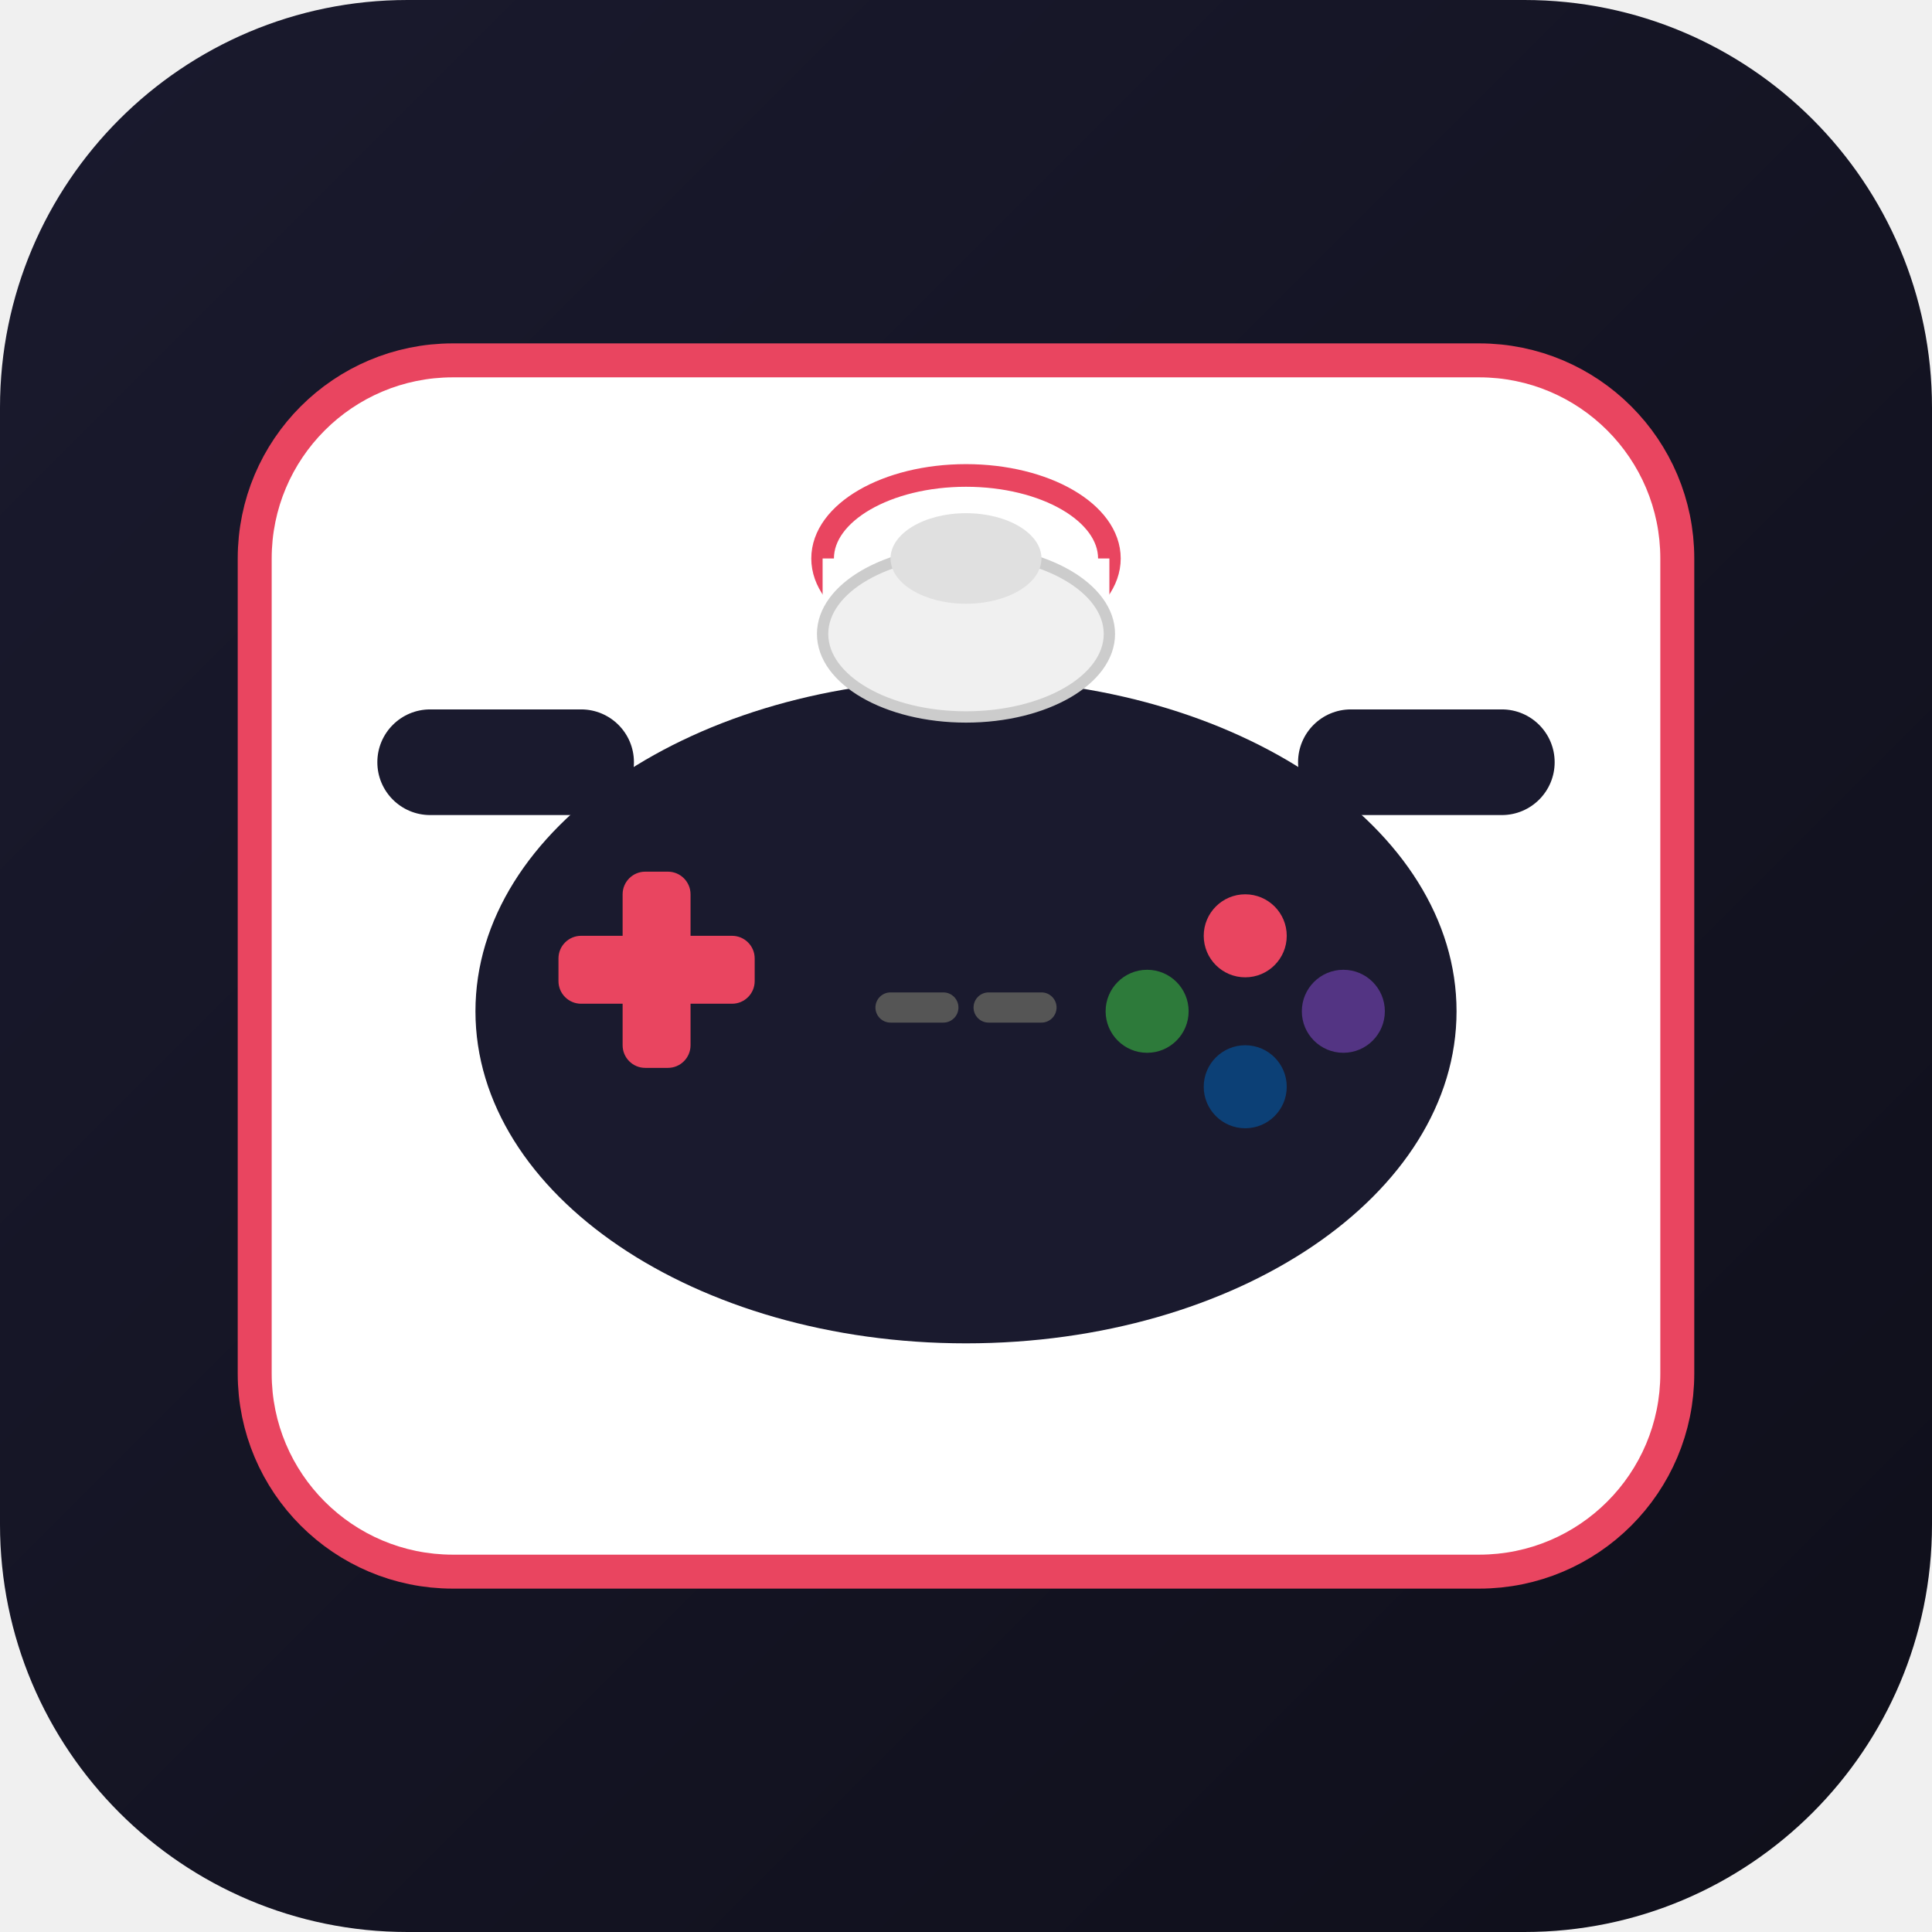
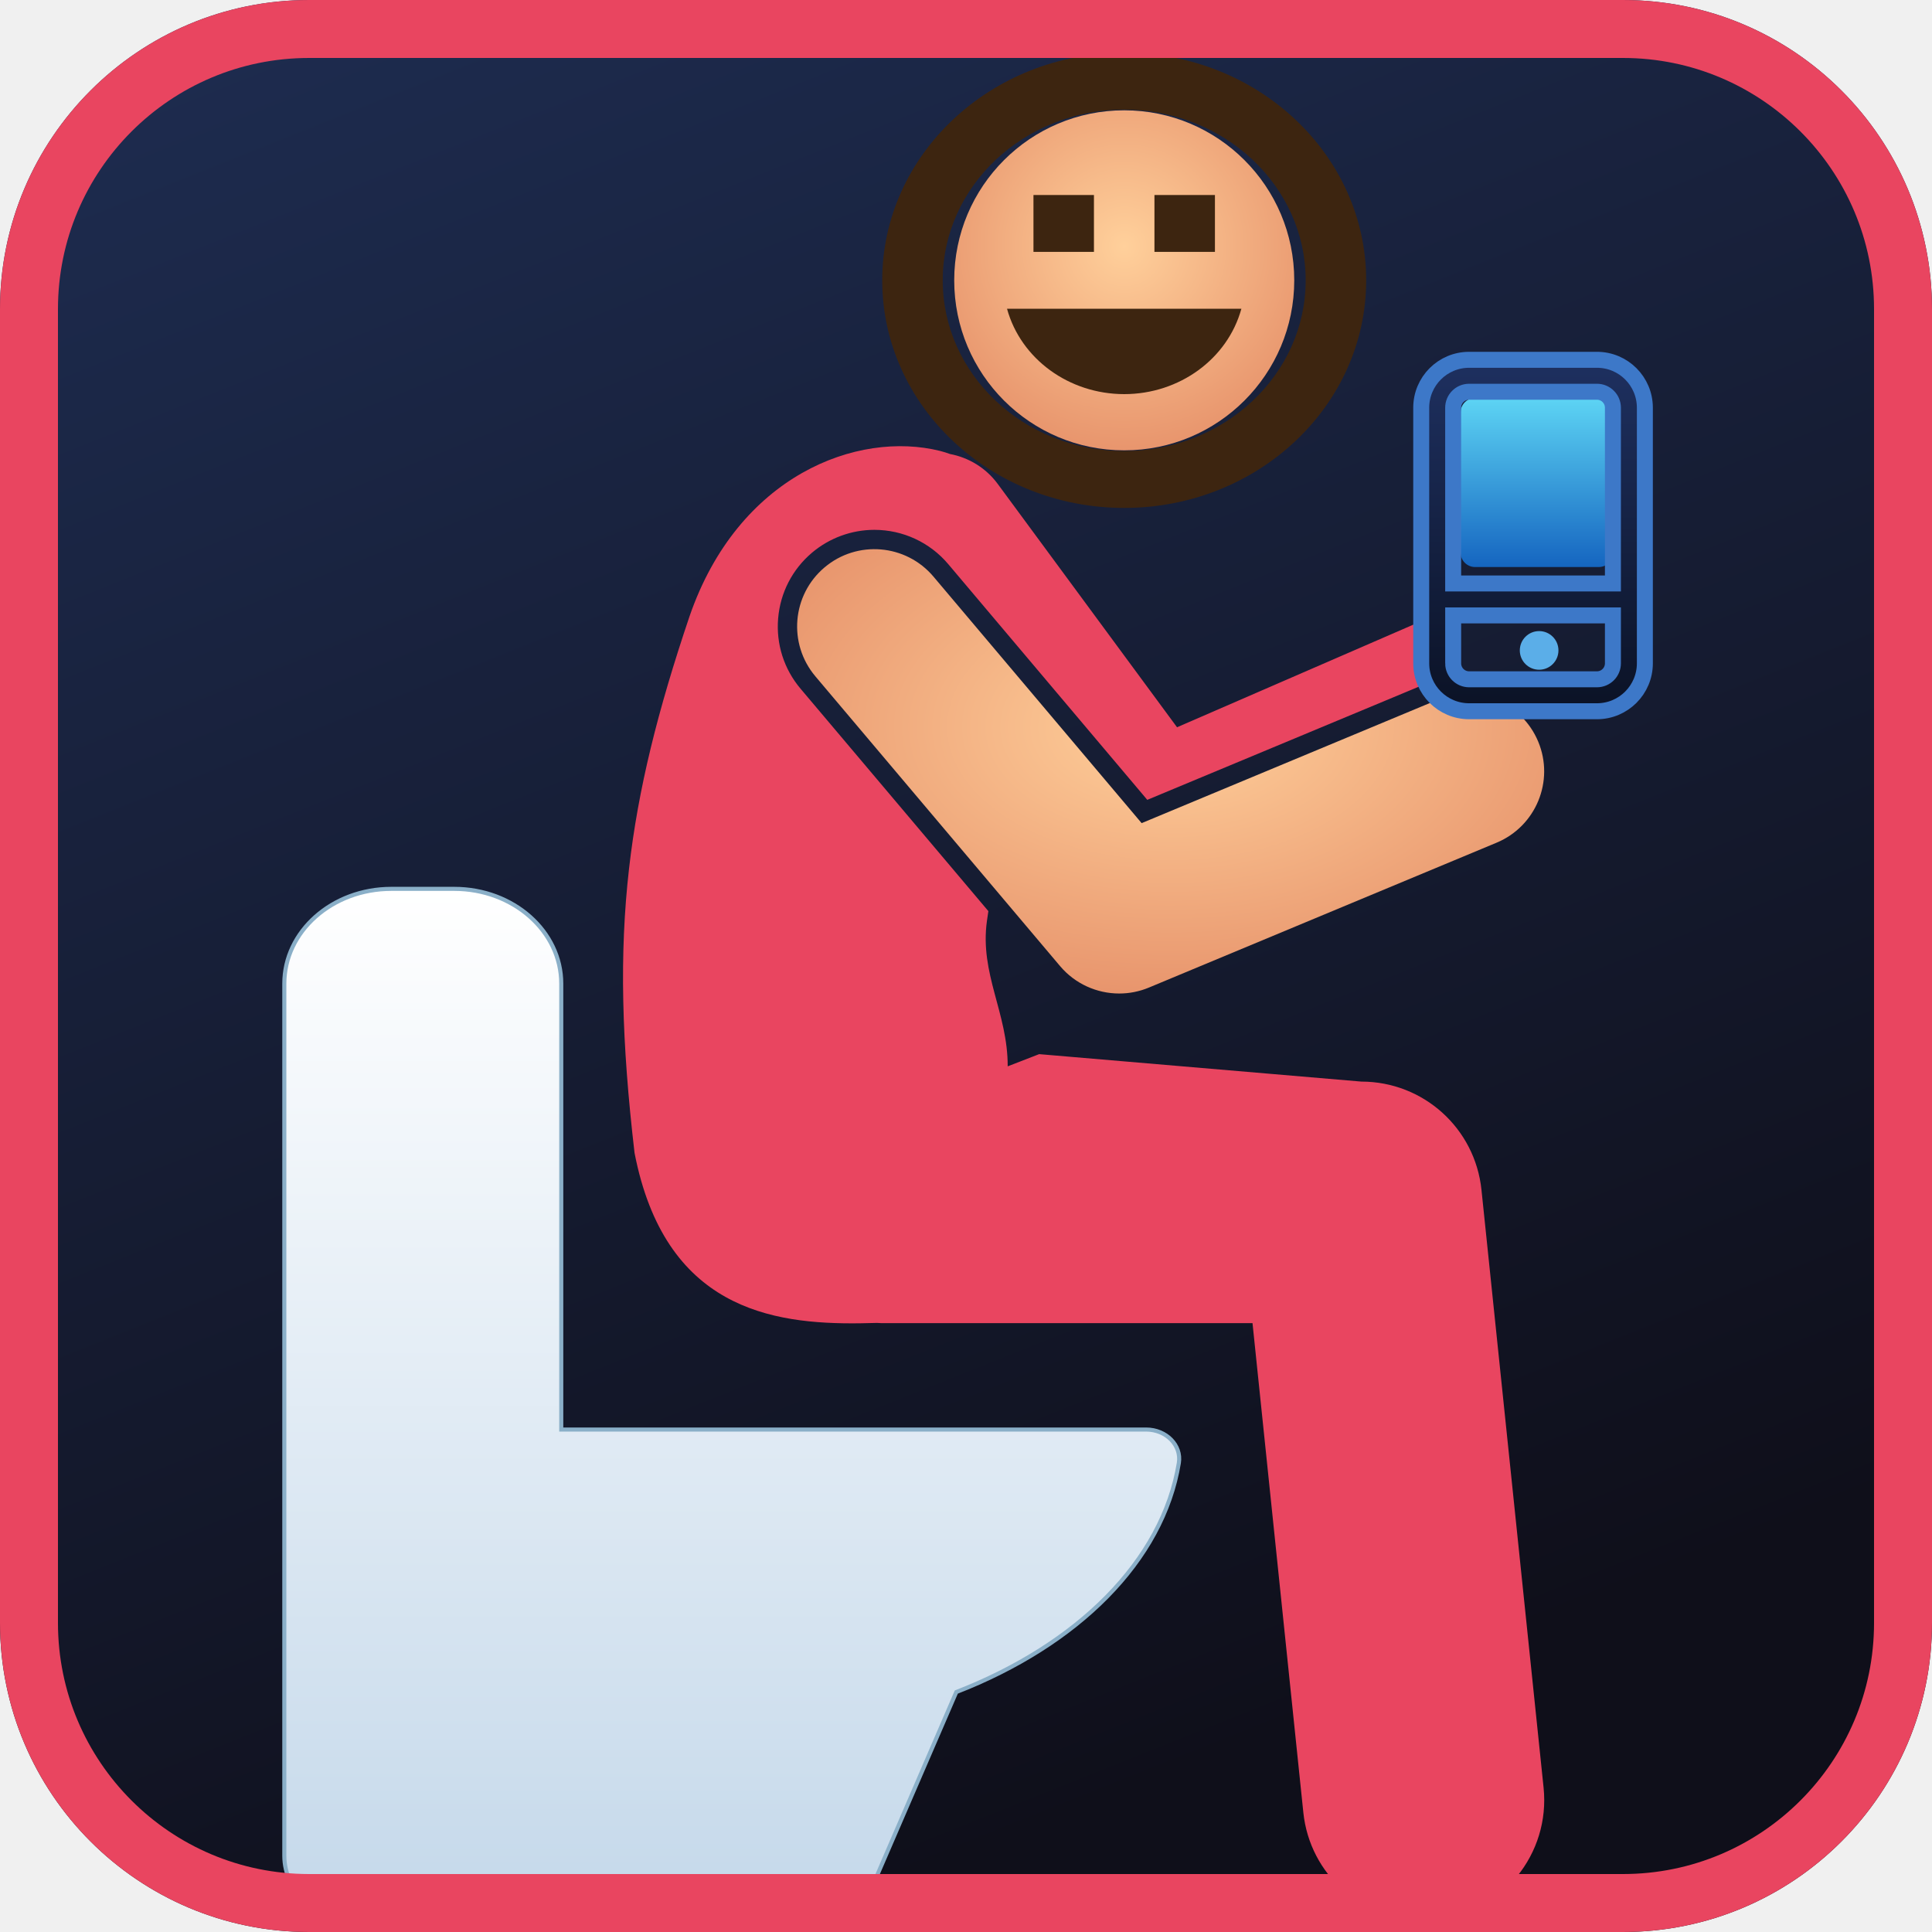
- <svg xmlns="http://www.w3.org/2000/svg" viewBox="0 0 512 512" width="512" height="512" role="img" aria-label="Тоалет Игрице">
+ <svg xmlns="http://www.w3.org/2000/svg" viewBox="-20 0 200 200" width="512" height="512">
  <defs>
-     <clipPath id="rounded">
-       <rect width="512" height="512" rx="108" />
-     </clipPath>
-     <linearGradient id="bg" x1="0" y1="0" x2="1" y2="1">
-       <stop offset="0%" stop-color="#1a1a2e" />
+     <linearGradient id="bgG" x1="0" y1="0" x2="0.4" y2="1">
+       <stop offset="0%" stop-color="#1e2d52" />
      <stop offset="100%" stop-color="#0f0f1a" />
    </linearGradient>
+     <linearGradient id="toiletG" x1="0" y1="0" x2="0" y2="1">
+       <stop offset="0%" stop-color="#ffffff" />
+       <stop offset="100%" stop-color="#c4d8ea" />
+     </linearGradient>
+     <linearGradient id="phoneG" x1="0" y1="0" x2="0" y2="1">
+       <stop offset="0%" stop-color="#1e3060" />
+       <stop offset="100%" stop-color="#0b1225" />
+     </linearGradient>
+     <linearGradient id="screenG" x1="0" y1="0" x2="0" y2="1">
+       <stop offset="0%" stop-color="#5dd4f4" />
+       <stop offset="100%" stop-color="#1565c0" />
+     </linearGradient>
+     <radialGradient id="faceG" cx="50%" cy="40%" r="60%">
+       <stop offset="0%" stop-color="#ffd09b" />
+       <stop offset="100%" stop-color="#e8956d" />
+     </radialGradient>
  </defs>
-   <g clip-path="url(#rounded)">
-     <rect width="512" height="512" fill="url(#bg)" />
-   </g>
-   <rect x="72" y="100" width="368" height="312" rx="48" fill="#ffffff" stroke="#e94560" stroke-width="18" stroke-linejoin="round" paint-order="stroke fill" />
-   <ellipse cx="256" cy="268" rx="130" ry="88" fill="#1a1a2e" />
-   <rect x="100" y="188" width="68" height="28" rx="14" fill="#1a1a2e" />
-   <rect x="344" y="188" width="68" height="28" rx="14" fill="#1a1a2e" />
-   <rect x="148" y="248" width="52" height="18" rx="6" fill="#e94560" />
-   <rect x="165" y="231" width="18" height="52" rx="6" fill="#e94560" />
-   <circle cx="330" cy="248" r="11" fill="#e94560" />
-   <circle cx="356" cy="268" r="11" fill="#533483" />
-   <circle cx="330" cy="288" r="11" fill="#0c4076" />
-   <circle cx="304" cy="268" r="11" fill="#2d7a3a" />
-   <rect x="232" y="263" width="22" height="8" rx="4" fill="#555" />
-   <rect x="258" y="263" width="22" height="8" rx="4" fill="#555" />
-   <ellipse cx="256" cy="148" rx="38" ry="22" fill="#fff" stroke="#e94560" stroke-width="6" />
-   <rect x="218" y="148" width="76" height="20" rx="0" fill="#fff" />
-   <ellipse cx="256" cy="168" rx="38" ry="22" fill="#f0f0f0" stroke="#ccc" stroke-width="3" />
-   <ellipse cx="256" cy="148" rx="20" ry="12" fill="#e0e0e0" />
+   <rect x="-20" y="0" width="200" height="200" rx="32" fill="url(#bgG)" />
+   <path style="stroke-width:0.422" d="M 98.65,147.985 H 38.101 v -46.158 c 0,-5.419 -4.957,-9.812        -11.073,-9.812 h -6.523 c -6.115,0 -11.073,4.393        -11.073,9.812 0,12.71 0,82.272 0,90.268 0,3.839        3.513,6.952 7.845,6.952 h 46.003 c 3.25,0        6.165,-1.776 7.327,-4.467 l 8.388,-19.418        c 12.531,-4.865 21.385,-13.558 23.039,-23.716        0.297,-1.822 -1.298,-3.461 -3.386,-3.461 z" fill="url(#toiletG)" stroke="#8aafc8" stroke-width="2.4" />
+   <path d="m 82.17,95.317 c 0.047,-0.334 0.098,-0.665 0.146,-0.997 L 62.877,71.3      c -1.723,-2.039 -2.548,-4.629 -2.324,-7.291 0.226,-2.662 1.472,-5.076      3.511,-6.8 1.803,-1.521 4.095,-2.36 6.45,-2.36 2.951,0 5.738,1.292      7.645,3.546 l 20.607,24.406 29.236,-12.184 c 1.229,-0.511 2.521,-0.217      3.842,-0.217 1.135,0 2.227,0.997 3.259,0.601 l -0.468,0.085      c 3.538,-2.645 -11.409,5.135 -3.947,-3.774 -6.434,3.724      -0.392,-5.487 -3.932,-2.843 L 101.846,75.286 83.291,50.104      C 82.045,48.414 80.26,47.364 78.35,47 78.013,46.879 77.671,46.768      77.318,46.68 68.78,44.55 56.405,49.187 51.37,63.83 c -3.282,9.73      -5.309,17.823 -6.252,26.086 -1.011,8.869 -0.769,17.933 0.57,29.434      3.129,16.102 14.164,17.754 23.328,17.637 0.612,-0.008 1.201,-0.02      1.769,-0.039 0.133,0.004 0.262,0.02 0.394,0.02 h 8.086 30.394      l 5.263,50.666 c 0.668,6.43 6.098,11.212 12.421,11.212 0.431,0      0.865,-0.022 1.304,-0.068 6.867,-0.715 11.856,-6.858 11.144,-13.727      l -6.429,-61.877 c -0.664,-6.377 -6.02,-11.208 -12.433,-11.208      l -33.356,-2.842 -3.257,1.263      C 84.335,104.863 81.396,100.806 82.17,95.317 Z" fill="#e94560" />
+   <path d="M 128.772,72.464 98.182,85.211 76.63,59.688      c -2.852,-3.375 -7.899,-3.801 -11.274,-0.951      -3.375,2.852 -3.801,7.898 -0.949,11.275 h -0.002      l 25.335,30 c 1.551,1.837 3.813,2.836 6.123,2.836      1.032,0 2.074,-0.2 3.066,-0.613 l 35.998,-15.001      c 4.078,-1.7 6.007,-6.384 4.308,-10.462      -1.701,-4.079 -6.384,-6.006 -10.463,-4.308 z" fill="url(#faceG)" />
+   <circle cx="96.38" cy="29.02" r="17.6" fill="url(#faceG)" />
+   <path style="stroke-width:3.037" fill-rule="evenodd" d="M 108.507,31.965 A 12.54,11.795 0 0 1 96.377,40.8        12.54,11.795 0 0 1 84.247,31.965 Z        M 71.328,29.02 c 0,-13.011 11.241,-23.56        25.049,-23.56 13.833,0 25.049,10.573        25.049,23.56 0,13.011 -11.241,23.56        -25.049,23.56 -13.833,0 -25.049,-10.573        -25.049,-23.56 z        m 6.262,0 c 0,9.739 8.41,17.67 18.787,17.67        10.355,0 18.787,-7.91 18.787,-17.67        0,-9.739 -8.41,-17.67 -18.787,-17.67        -10.355,0 -18.787,7.91 -18.787,17.67 z        m 9.393,-8.835 h 6.262 v 5.89 H 86.984 Z        m 12.525,0 h 6.262 v 5.89 h -6.262 z" fill="#3d2510" />
+   <rect x="131.2" y="41.2" width="15.8" height="17.5" rx="1.5" fill="url(#screenG)" />
+   <path style="stroke-width:1.654" fill-rule="evenodd" clip-rule="evenodd" d="m 150.276,42.207 c 0,-2.74 -2.221,-4.961        -4.961,-4.961 h -13.23 c -2.74,0 -4.961,2.221        -4.961,4.961 v 26.46 c 0,2.74 2.221,4.961        4.961,4.961 h 13.23 c 2.74,0 4.961,-2.221        4.961,-4.961 z        m -3.307,0 c 0,-0.913 -0.74,-1.654        -1.654,-1.654 h -13.23 c -0.913,0        -1.654,0.74 -1.654,1.654 v 18.191 h 16.537 z        m -16.537,26.46 v -4.961 h 16.537 v 4.961        c 0,0.913 -0.74,1.654 -1.654,1.654 h -13.23        c -0.913,0 -1.654,-0.74 -1.654,-1.654 z" fill="url(#phoneG)" stroke="#3d78c8" stroke-width="1.2" />
+   <circle cx="139.33" cy="67.33" r="2" fill="#5baee8" />
+   <rect x="-17" y="3" width="194" height="194" rx="29" fill="none" stroke="#e94560" stroke-width="6" />
</svg>
